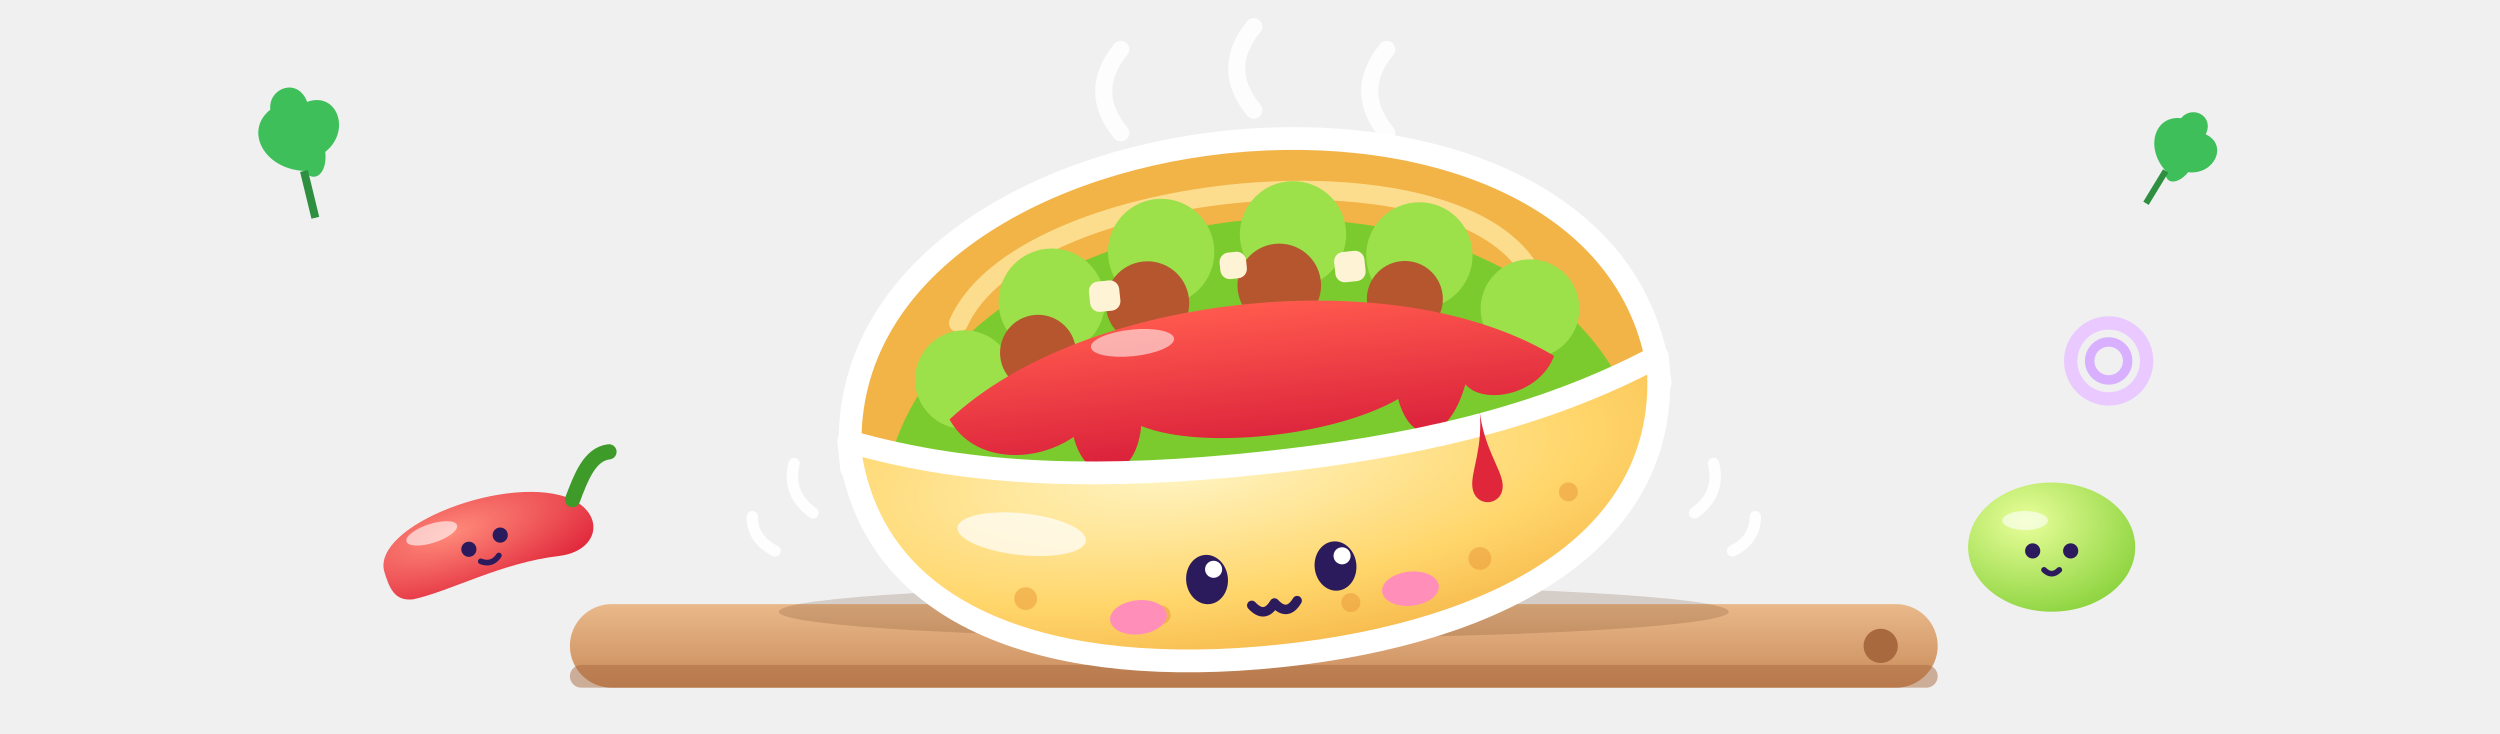
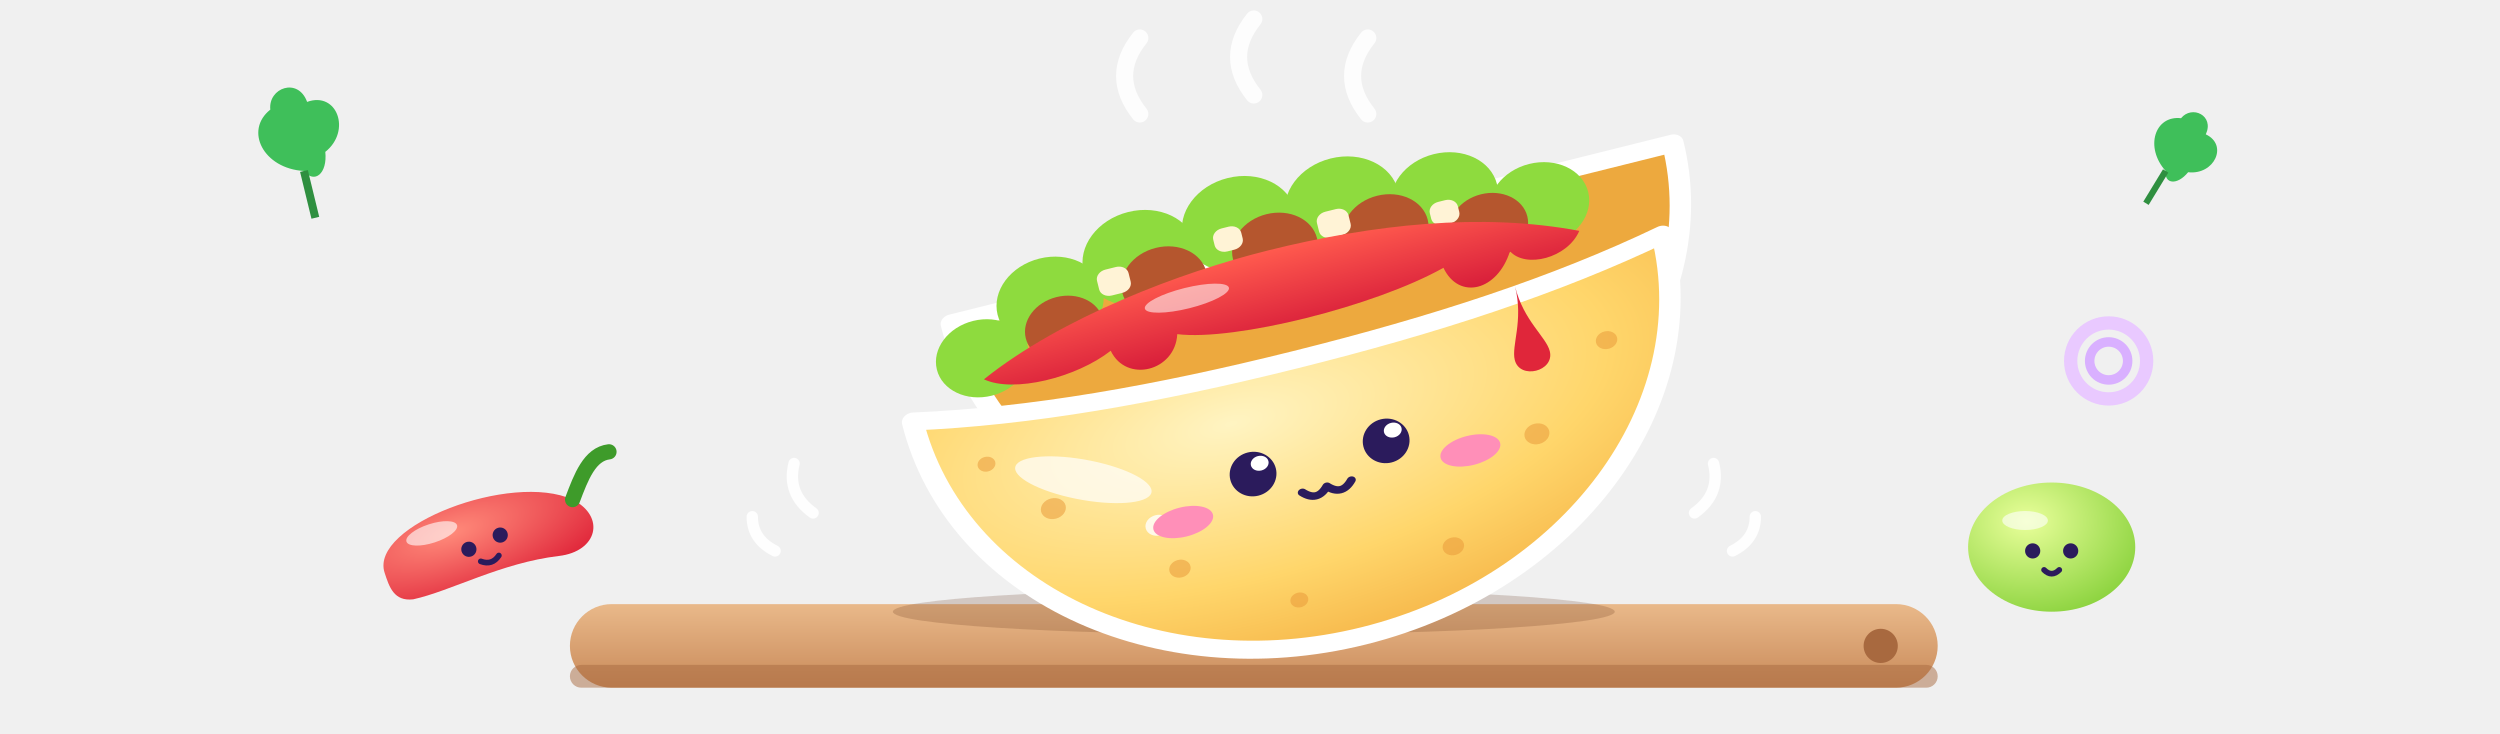
<svg xmlns="http://www.w3.org/2000/svg" viewBox="0 0 1316 386">
  <defs>
    <radialGradient id="tortilla" cx=".4" cy=".25" r=".9">
      <stop offset="0" stop-color="#FFF4C2" />
      <stop offset=".55" stop-color="#FFD66B" />
      <stop offset="1" stop-color="#F2A93B" />
    </radialGradient>
    <linearGradient id="salsa" x1="0" y1="0" x2="0" y2="1">
      <stop offset="0" stop-color="#FF5A4E" />
      <stop offset="1" stop-color="#D81E3A" />
    </linearGradient>
    <linearGradient id="tabla" x1="0" y1="0" x2="0" y2="1">
      <stop offset="0" stop-color="#E9B98A" />
      <stop offset="1" stop-color="#C98A5A" />
    </linearGradient>
    <radialGradient id="chile" cx=".35" cy=".3" r=".9">
      <stop offset="0" stop-color="#FF8A7A" />
      <stop offset="1" stop-color="#E0263A" />
    </radialGradient>
    <radialGradient id="limon" cx=".35" cy=".3" r=".9">
      <stop offset="0" stop-color="#E9FF9A" />
      <stop offset="1" stop-color="#7BCB2E" />
    </radialGradient>
  </defs>
  <g fill="#3FBF5A" transform="translate(160 90) scale(1.4) rotate(-20)">
    <path d="M0 0 C-14 -6 -16 -22 -4 -26 C-2 -34 10 -34 10 -24 C22 -24 22 -8 10 -4 C8 4 2 6 0 0Z" />
    <path d="M0 0 L-2 18" stroke="#2F8F40" stroke-width="3" />
  </g>
  <g fill="#3FBF5A" transform="translate(1140 90) scale(1.1) rotate(25)">
    <path d="M0 0 C-14 -6 -16 -22 -4 -26 C-2 -34 10 -34 10 -24 C22 -24 22 -8 10 -4 C8 4 2 6 0 0Z" />
    <path d="M0 0 L-2 18" stroke="#2F8F40" stroke-width="3" />
  </g>
  <g fill="none" transform="translate(1110 190)">
    <circle r="20" stroke="#E9C9FF" stroke-width="7" />
    <circle r="10" stroke="#D9B0FF" stroke-width="5" />
  </g>
  <g fill="none" stroke="#FFFFFF" stroke-width="9" stroke-linecap="round" opacity=".85">
-     <path d="M590 70 q-18 -22 0 -44" />
-     <path d="M660 58 q-18 -22 0 -44" />
-     <path d="M730 70 q-18 -22 0 -44" />
+     <path d="M600 60 q-16 -20 0 -40" />
+     <path d="M660 50 q-16 -20 0 -40" />
+     <path d="M720 60 q-16 -20 0 -40" />
  </g>
  <rect x="300" y="318" width="720" height="44" rx="22" fill="url(#tabla)" />
  <rect x="300" y="350" width="720" height="12" rx="6" fill="#A8693F" opacity=".5" />
  <circle cx="990" cy="340" r="9" fill="#A8693F" />
-   <ellipse cx="660" cy="322" rx="250" ry="14" fill="#5A2A10" opacity=".18" />
-   <g transform="translate(660 214) rotate(-6)">
-     <path d="M-214 10 C-214 -190 214 -190 214 10 Z" fill="#F2B347" stroke="#FFFFFF" stroke-width="12" stroke-linejoin="round" />
-     <path d="M-150 -60 C-110 -130 110 -130 150 -60" fill="none" stroke="#FFE7A0" stroke-width="10" stroke-linecap="round" opacity=".8" />
-     <path d="M-200 34 C-190 -40 -110 -96 0 -98 C110 -96 190 -40 200 34 Z" fill="#7BCB2E" />
-     <g fill="#9CE04A">
-       <circle cx="-150" cy="-30" r="26" />
-       <circle cx="-100" cy="-66" r="28" />
-       <circle cx="-40" cy="-86" r="28" />
-       <circle cx="30" cy="-88" r="28" />
-       <circle cx="95" cy="-70" r="28" />
-       <circle cx="150" cy="-36" r="26" />
+   <ellipse cx="660" cy="322" rx="190" ry="12" fill="#5A2A10" opacity=".2" />
+   <g transform="translate(672 150) rotate(-14) scale(.95 .78)">
+     <path d="M-206 30 A206 206 0 0 0 206 30 Z" transform="translate(26 -58)" fill="#EDA93E" stroke="#FFFFFF" stroke-width="12" stroke-linejoin="round" />
+     <g fill="#8EDB3E">
+       <circle cx="-168" cy="0" r="26" />
+       <circle cx="-124" cy="-26" r="30" />
+       <circle cx="-70" cy="-40" r="32" />
+       <circle cx="-12" cy="-46" r="32" />
+       <circle cx="46" cy="-42" r="32" />
+       <circle cx="102" cy="-30" r="30" />
+       <circle cx="152" cy="-10" r="28" />
    </g>
    <g fill="#B5562E">
-       <circle cx="-110" cy="-40" r="20" />
-       <circle cx="-50" cy="-60" r="22" />
-       <circle cx="20" cy="-62" r="22" />
-       <circle cx="85" cy="-48" r="20" />
+       <circle cx="-120" cy="-6" r="22" />
+       <circle cx="-60" cy="-20" r="24" />
+       <circle cx="4" cy="-24" r="24" />
+       <circle cx="66" cy="-18" r="24" />
+       <circle cx="122" cy="-4" r="22" />
    </g>
    <g fill="#FFF3D6">
-       <rect x="-80" y="-74" width="16" height="16" rx="5" />
-       <rect x="50" y="-76" width="16" height="16" rx="5" />
-       <rect x="-10" y="-82" width="14" height="14" rx="5" />
+       <rect x="-96" y="-38" width="18" height="18" rx="6" />
+       <rect x="30" y="-40" width="18" height="18" rx="6" />
+       <rect x="-28" y="-46" width="16" height="16" rx="6" />
+       <rect x="92" y="-28" width="16" height="16" rx="6" />
    </g>
-     <path d="M-160 -10 C-120 -40 -60 -54 0 -54 C60 -54 120 -40 160 -10 C150 10 120 12 112 0 C100 30 80 30 76 4 C40 20 -30 20 -60 4 C-66 34 -92 34 -96 6 C-118 18 -150 14 -160 -10 Z" fill="url(#salsa)" />
-     <ellipse cx="-60" cy="-40" rx="22" ry="7" fill="#fff" opacity=".55" />
-     <path d="M-214 40 C-214 -70 -118 -120 0 -120 C118 -120 214 -70 214 40 C214 108 120 128 0 128 C-120 128 -214 108 -214 40 Z" fill="none" />
-     <path d="M-214 -4 C-214 92 -118 132 0 132 C118 132 214 92 214 -4 C150 22 80 30 0 30 C-80 30 -150 22 -214 -4 Z" fill="url(#tortilla)" stroke="#FFFFFF" stroke-width="12" stroke-linejoin="round" />
+     <path d="M-170 14 C-120 -14 -50 -24 0 -24 C60 -24 120 -14 170 14 C160 30 136 30 130 16 C118 40 96 40 92 16 C50 30 -30 30 -60 16 C-66 40 -94 40 -98 16 C-120 28 -156 28 -170 14 Z" fill="url(#salsa)" />
+     <ellipse cx="-50" cy="-6" rx="24" ry="7" fill="#fff" opacity=".55" />
+     <path d="M-214 30 A214 214 0 0 0 214 30 C150 46 80 52 0 52 C-80 52 -150 46 -214 30 Z" fill="url(#tortilla)" stroke="#FFFFFF" stroke-width="12" stroke-linejoin="round" />
    <g fill="#E99A3A" opacity=".55">
-       <circle cx="-130" cy="88" r="6" />
-       <circle cx="-60" cy="104" r="5" />
-       <circle cx="110" cy="92" r="6" />
-       <circle cx="160" cy="62" r="5" />
-       <circle cx="40" cy="108" r="5" />
+       <circle cx="-150" cy="110" r="7" />
+       <circle cx="-90" cy="170" r="6" />
+       <circle cx="120" cy="140" r="7" />
+       <circle cx="170" cy="90" r="6" />
+       <circle cx="60" cy="200" r="6" />
+       <circle cx="-30" cy="210" r="5" />
+       <circle cx="-180" cy="70" r="5" />
    </g>
-     <ellipse cx="-130" cy="56" rx="34" ry="11" fill="#fff" opacity=".7" transform="rotate(12 -120 62)" />
-     <path d="M118 14 C118 34 126 46 126 54 C126 66 110 66 110 54 C110 46 118 34 118 14 Z" fill="#E0263A" />
-     <ellipse cx="-34" cy="88" rx="11" ry="13" fill="#2B1B5C" />
-     <ellipse cx="34" cy="88" rx="11" ry="13" fill="#2B1B5C" />
-     <circle cx="-30" cy="83" r="4.5" fill="#fff" />
-     <circle cx="38" cy="83" r="4.5" fill="#fff" />
-     <ellipse cx="-72" cy="104" rx="15" ry="9" fill="#FF8FB8" />
-     <ellipse cx="72" cy="104" rx="15" ry="9" fill="#FF8FB8" />
-     <path d="M-12 104 Q-6 112 0 104 Q6 112 12 104" fill="none" stroke="#2B1B5C" stroke-width="5" stroke-linecap="round" stroke-linejoin="round" />
+     <ellipse cx="-130" cy="96" rx="40" ry="13" fill="#fff" opacity=".7" transform="rotate(30 -130 96)" />
+     <circle cx="-96" cy="138" r="7" fill="#fff" opacity=".8" />
+     <path d="M128 40 C128 64 138 78 138 88 C138 102 118 102 118 88 C118 78 128 64 128 40 Z" fill="#E0263A" />
+     <ellipse cx="-38" cy="120" rx="13" ry="15" fill="#2B1B5C" />
+     <ellipse cx="38" cy="120" rx="13" ry="15" fill="#2B1B5C" />
+     <circle cx="-33" cy="114" r="5" fill="#fff" />
+     <circle cx="43" cy="114" r="5" fill="#fff" />
+     <ellipse cx="-82" cy="140" rx="17" ry="10" fill="#FF8FB8" />
+     <ellipse cx="82" cy="140" rx="17" ry="10" fill="#FF8FB8" />
+     <path d="M-14 140 Q-7 149 0 140 Q7 149 14 140" fill="none" stroke="#2B1B5C" stroke-width="5" stroke-linecap="round" stroke-linejoin="round" />
  </g>
  <g fill="none" stroke="#FFFFFF" stroke-width="6" stroke-linecap="round" opacity=".9">
    <path d="M428 270 q-14 -10 -10 -26" />
    <path d="M408 290 q-12 -6 -12 -18" />
    <path d="M892 270 q14 -10 10 -26" />
    <path d="M912 290 q12 -6 12 -18" />
  </g>
  <g transform="translate(250 286) rotate(-18)">
    <path d="M-50 0 C-50 -26 30 -30 56 -6 C70 8 60 24 40 20 C10 14 -20 20 -40 18 C-50 16 -50 8 -50 0 Z" fill="url(#chile)" />
    <path d="M56 -6 C64 -16 72 -26 82 -24" fill="none" stroke="#3E9B2A" stroke-width="8" stroke-linecap="round" />
    <ellipse cx="-20" cy="-12" rx="14" ry="5" fill="#fff" opacity=".6" />
    <circle cx="-4" cy="2" r="4" fill="#2B1B5C" />
    <circle cx="14" cy="0" r="4" fill="#2B1B5C" />
    <path d="M0 10 Q5 14 10 10" fill="none" stroke="#2B1B5C" stroke-width="3" stroke-linecap="round" />
  </g>
  <g transform="translate(1080 288)">
    <ellipse rx="44" ry="34" fill="url(#limon)" />
    <ellipse cx="-14" cy="-14" rx="12" ry="5" fill="#fff" opacity=".6" />
    <circle cx="-10" cy="2" r="4" fill="#2B1B5C" />
    <circle cx="10" cy="2" r="4" fill="#2B1B5C" />
    <path d="M-4 12 Q0 16 4 12" fill="none" stroke="#2B1B5C" stroke-width="3" stroke-linecap="round" />
  </g>
</svg>
